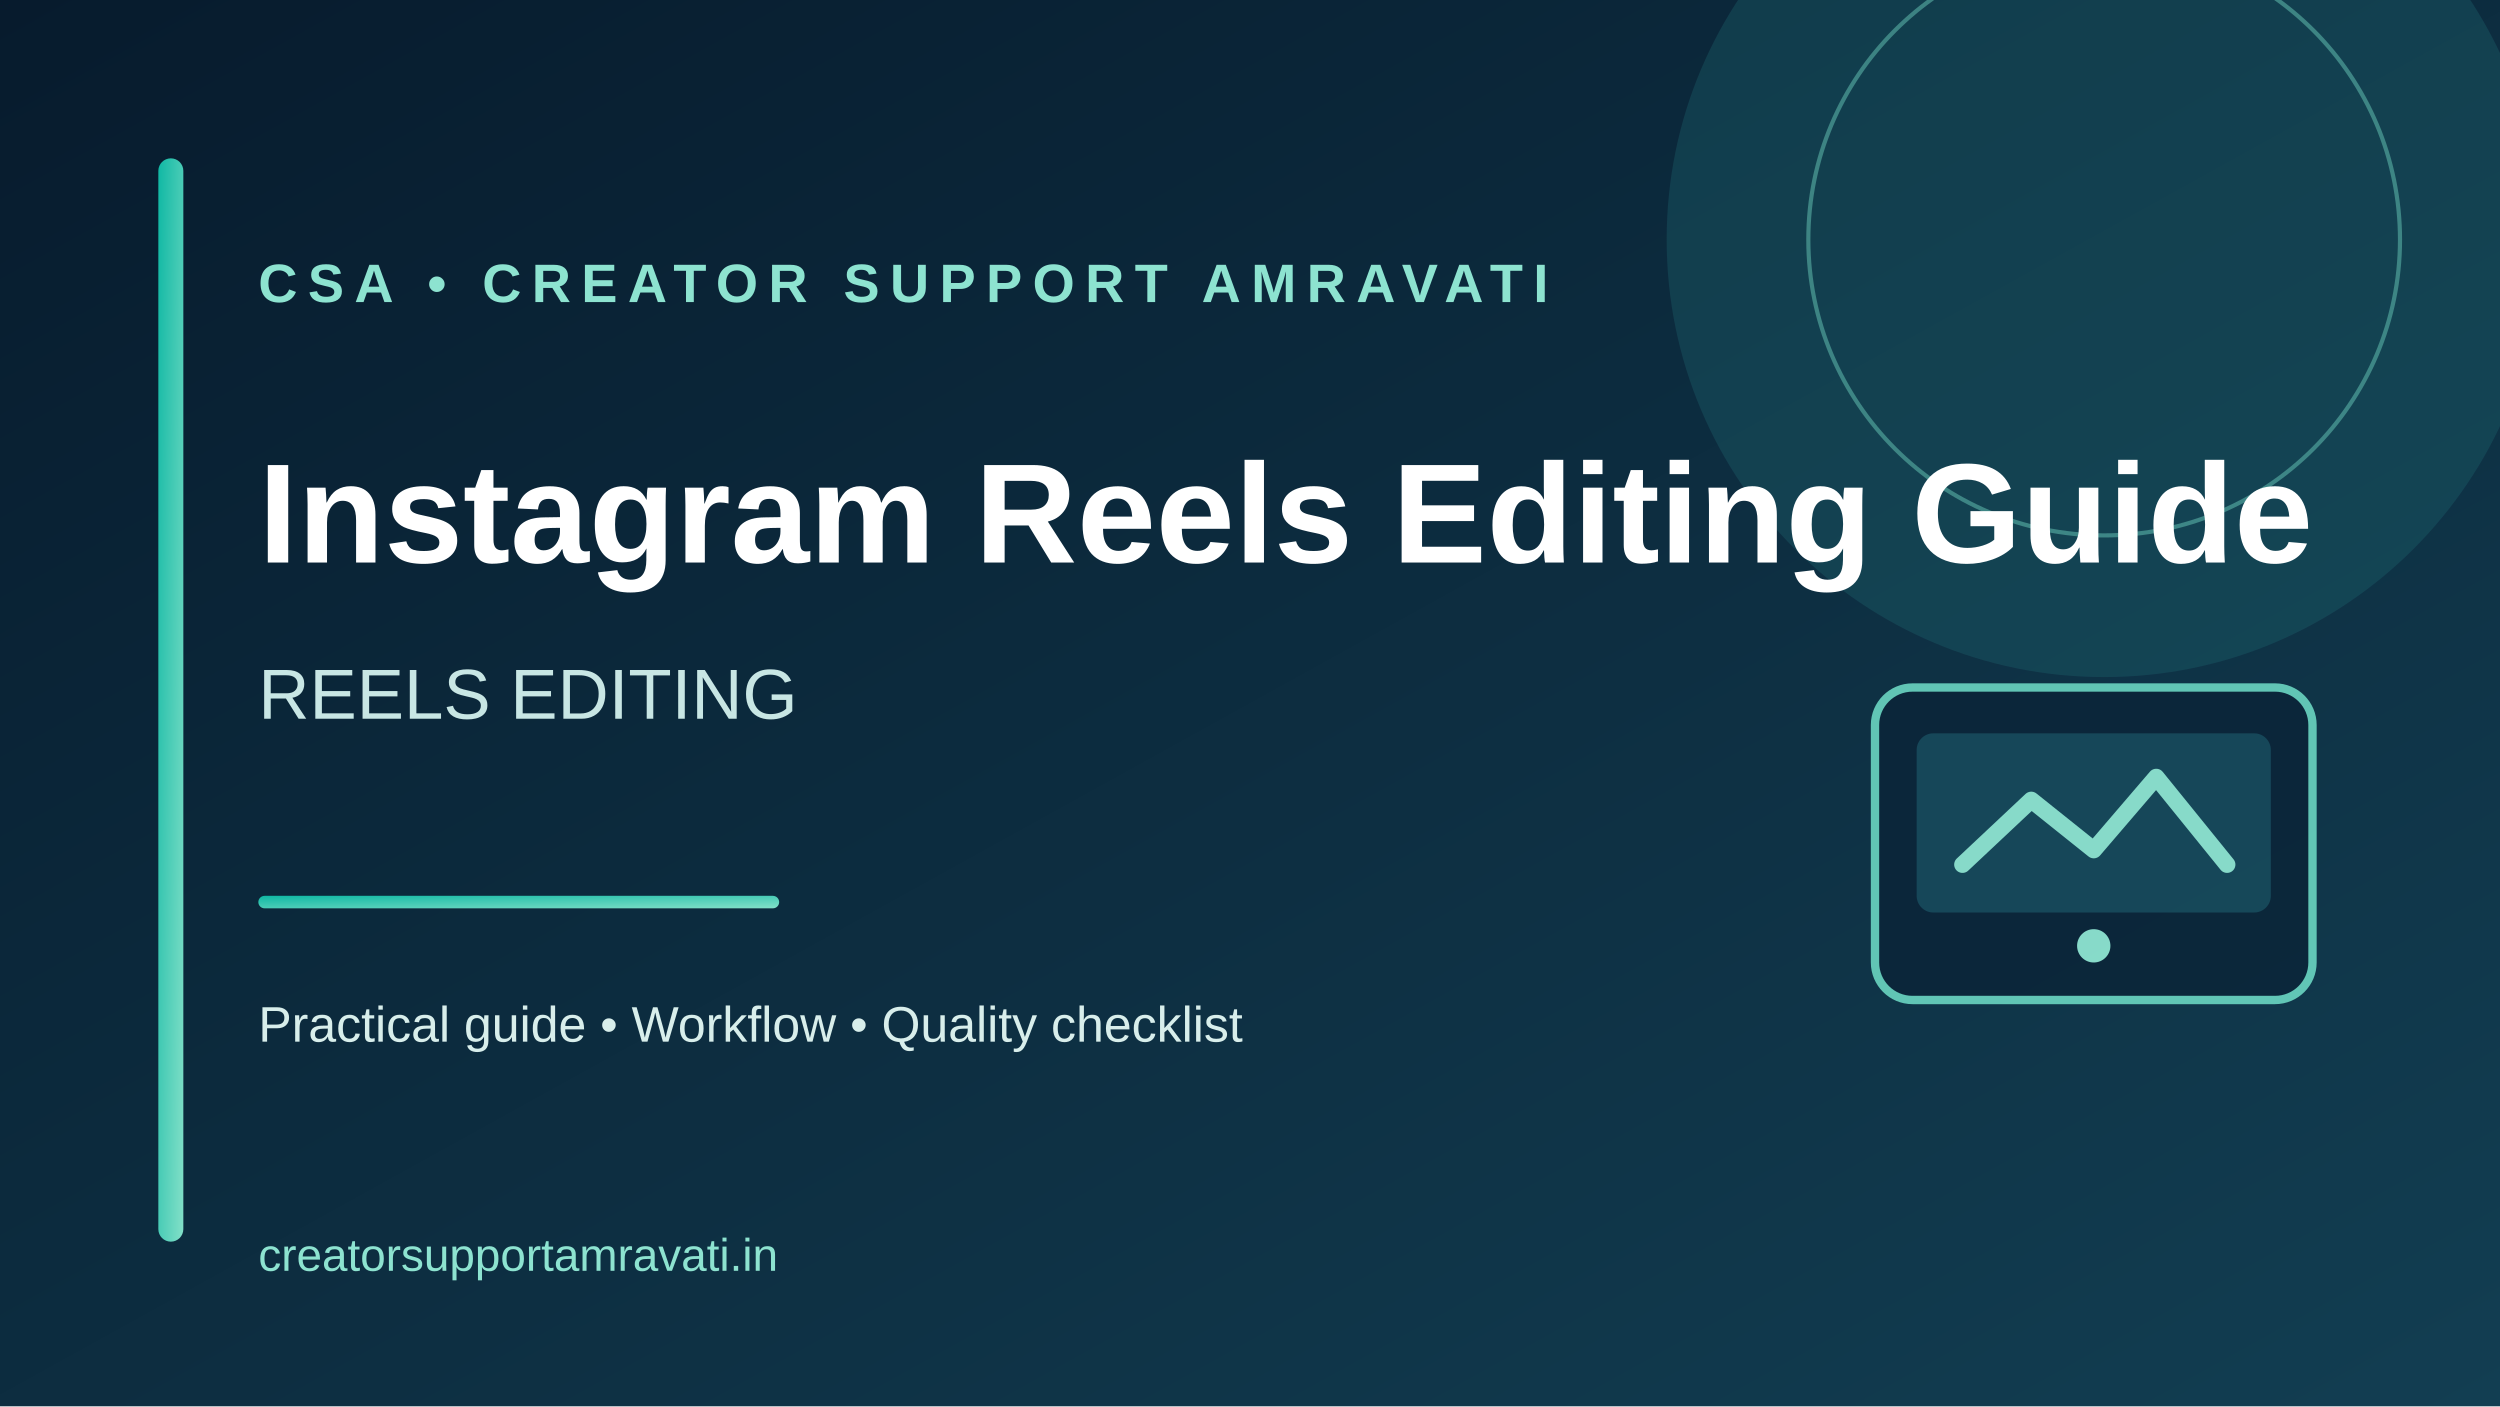
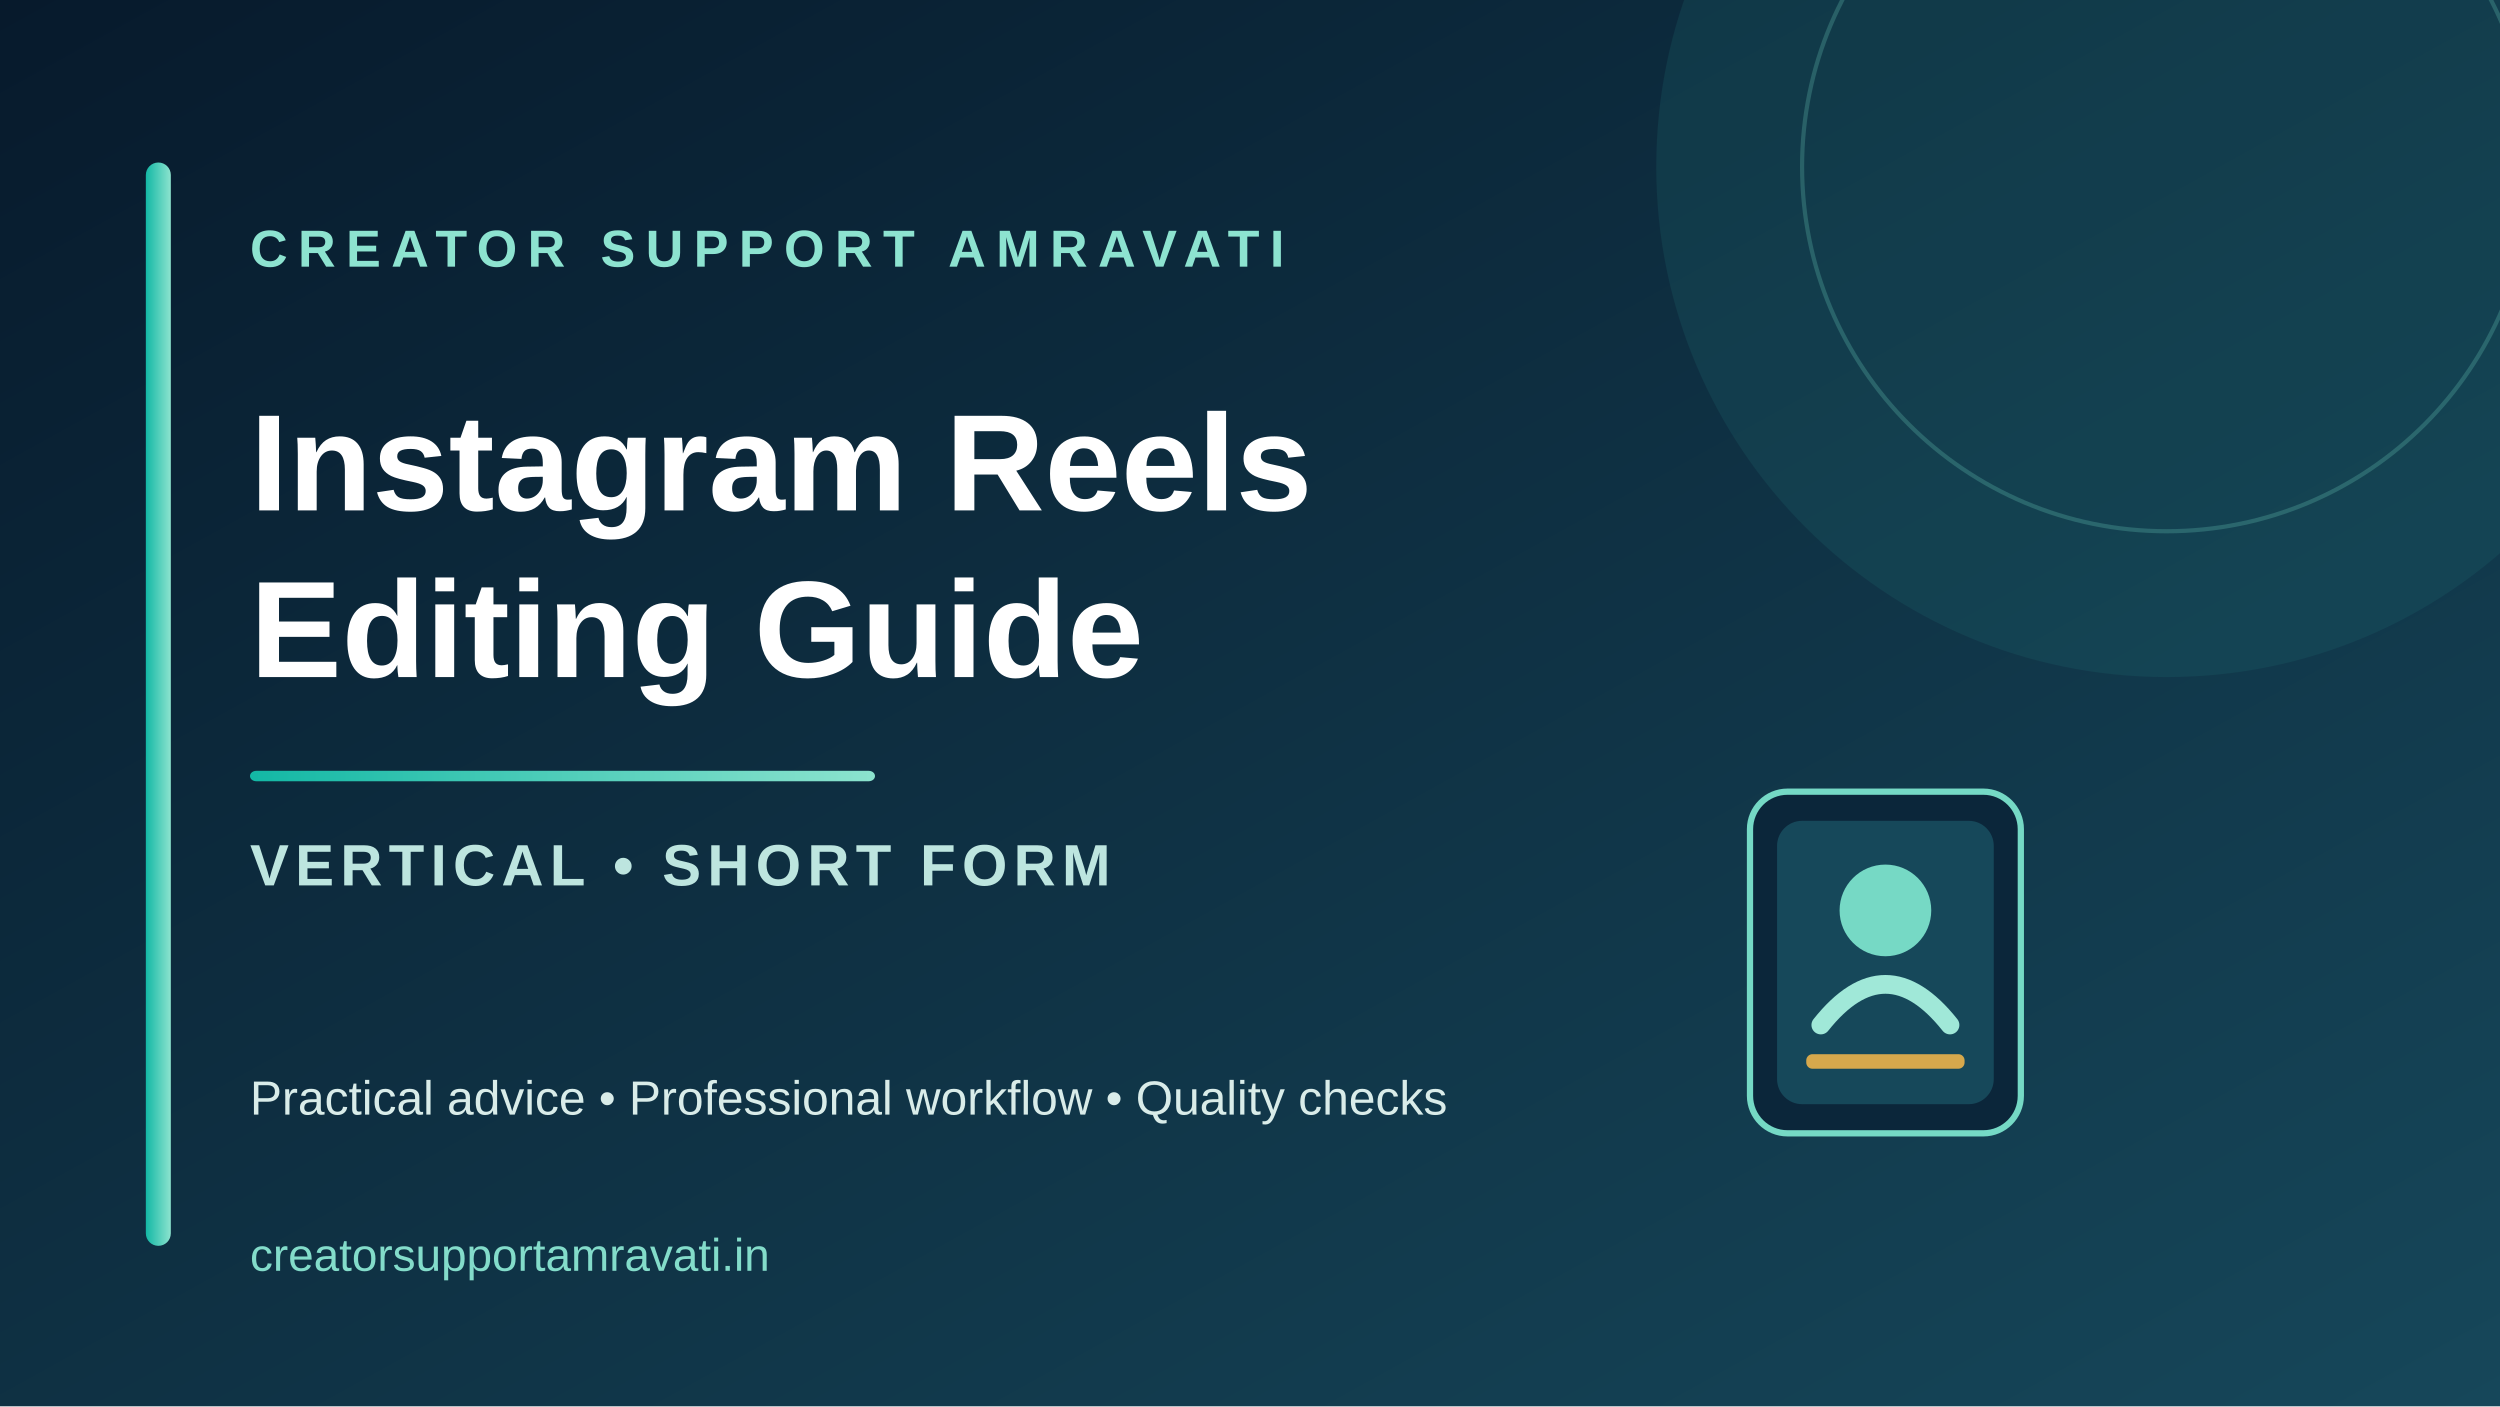
- <svg xmlns="http://www.w3.org/2000/svg" width="1200" height="675" viewBox="0 0 1200 675" role="img" aria-labelledby="t d">
+ <svg xmlns="http://www.w3.org/2000/svg" width="1200" height="675" viewBox="0 0 1200 675" role="img" aria-labelledby="title desc">
  <defs>
-     <linearGradient id="g" x1="0" y1="0" x2="1" y2="1">
-       <stop stop-color="#071b2d" />
-       <stop offset="1" stop-color="#123e52" />
+     <linearGradient id="bg" x1="0" y1="0" x2="1" y2="1">
+       <stop stop-color="#071a2c" />
+       <stop offset="1" stop-color="#16475a" />
    </linearGradient>
-     <linearGradient id="a" x1="0" y1="0" x2="1" y2="1">
-       <stop stop-color="#10b8a4" />
-       <stop offset="1" stop-color="#83e0c8" />
+     <linearGradient id="accent" x1="0" y1="0" x2="1" y2="0">
+       <stop stop-color="#13b8a5" />
+       <stop offset="1" stop-color="#8ce3ce" />
    </linearGradient>
  </defs>
-   <rect width="1200" height="675" fill="url(#g)" />
-   <circle cx="1010" cy="115" r="210" fill="#1e6670" opacity=".34" />
-   <circle cx="1010" cy="115" r="142" fill="none" stroke="#72d7c3" stroke-width="2" opacity=".45" />
-   <rect x="76" y="76" width="12" height="520" rx="6" fill="url(#a)" />
-   <text x="124" y="145" fill="#8de3d0" font-family="Arial,sans-serif" font-size="26" font-weight="700" letter-spacing="5">CSA • CREATOR SUPPORT AMRAVATI</text>
-   <text x="124" y="270" fill="#fff" font-family="Arial,sans-serif" font-size="68" font-weight="700">Instagram Reels Editing Guide</text>
-   <text x="124" y="345" fill="#c8e6e4" font-family="Arial,sans-serif" font-size="34">REELS EDITING</text>
-   <rect x="124" y="430" width="250" height="6" rx="3" fill="url(#a)" />
-   <text x="124" y="500" fill="#d8eeeb" font-family="Arial,sans-serif" font-size="24">Practical guide • Workflow • Quality checklist</text>
-   <g transform="translate(900 330)" opacity=".95">
-     <rect x="0" y="0" width="210" height="150" rx="18" fill="#0b263a" stroke="#65cdbb" stroke-width="4" />
-     <rect x="20" y="22" width="170" height="86" rx="8" fill="#16485a" />
-     <path d="M42 85 L75 54 L105 78 L135 43 L169 85" fill="none" stroke="#8de3d0" stroke-width="8" stroke-linecap="round" stroke-linejoin="round" />
-     <circle cx="105" cy="124" r="8" fill="#8de3d0" />
+   <rect width="1200" height="675" fill="url(#bg)" />
+   <circle cx="1040" cy="80" r="245" fill="#1e6c70" opacity=".22" />
+   <circle cx="1040" cy="80" r="175" fill="none" stroke="#6fd4c0" stroke-width="2" opacity=".25" />
+   <rect x="70" y="78" width="12" height="520" rx="6" fill="url(#accent)" />
+   <text x="120" y="128" fill="#8de3d0" font-family="Arial,sans-serif" font-size="25" font-weight="700" letter-spacing="5">CREATOR SUPPORT AMRAVATI</text>
+   <text x="120" y="245" fill="#ffffff" font-family="Arial,sans-serif" font-size="66" font-weight="700">Instagram Reels</text>
+   <text x="120" y="325" fill="#ffffff" font-family="Arial,sans-serif" font-size="66" font-weight="700">Editing Guide</text>
+   <rect x="120" y="370" width="300" height="5" rx="3" fill="url(#accent)" />
+   <text x="120" y="425" fill="#bde5df" font-family="Arial,sans-serif" font-size="28" font-weight="600" letter-spacing="3">VERTICAL • SHORT FORM</text>
+   <text x="120" y="535" fill="#d9ece9" font-family="Arial,sans-serif" font-size="23">Practical advice • Professional workflow • Quality checks</text>
+   <g transform="translate(840 380)">
+     <rect x="0" y="0" width="130" height="164" rx="18" fill="#0b263a" stroke="#75d9c5" stroke-width="3" />
+     <rect x="13" y="14" width="104" height="136" rx="12" fill="#16485a" />
+     <circle cx="65" cy="57" r="22" fill="#76d9c5" />
+     <path d="M34 112q31-39 62 0" fill="none" stroke="#a0e8d8" stroke-width="9" stroke-linecap="round" />
+     <rect x="27" y="126" width="76" height="7" rx="3" fill="#d6a84c" />
  </g>
-   <text x="124" y="610" fill="#8de3d0" font-family="Arial,sans-serif" font-size="22">creatorsupportamravati.in</text>
+   <text x="120" y="610" fill="#83dcca" font-family="Arial,sans-serif" font-size="22">creatorsupportamravati.in</text>
</svg>
